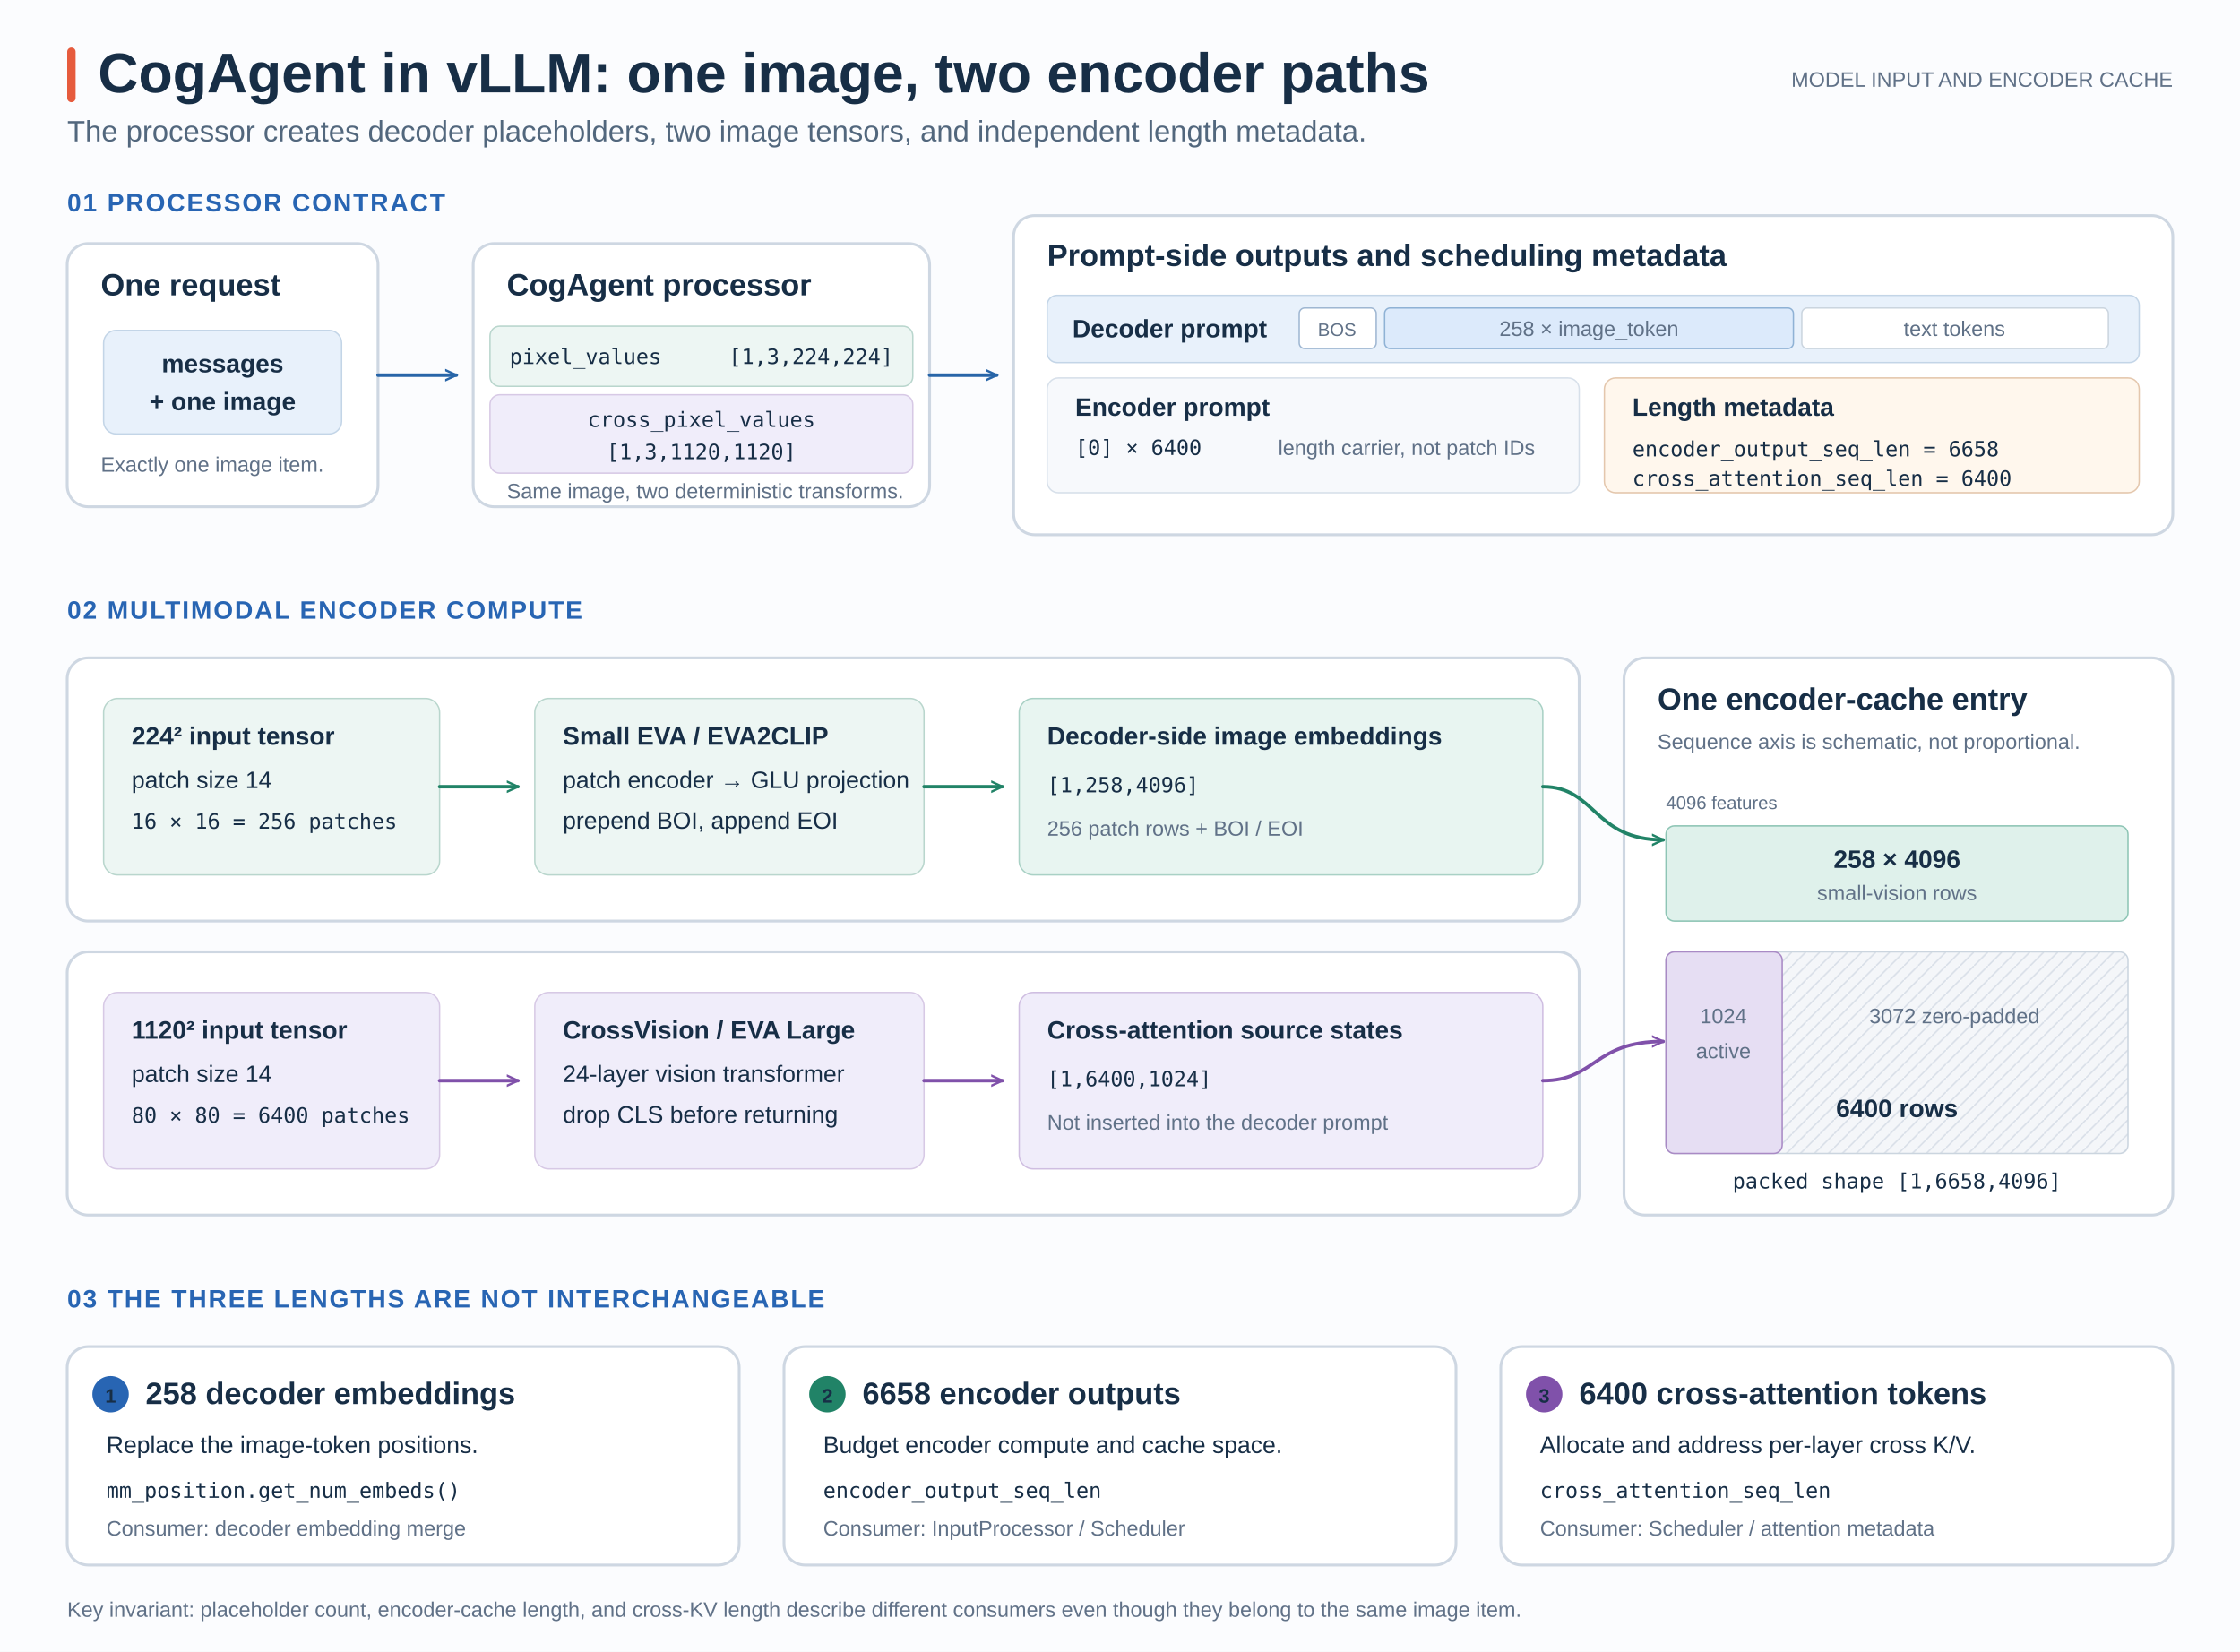
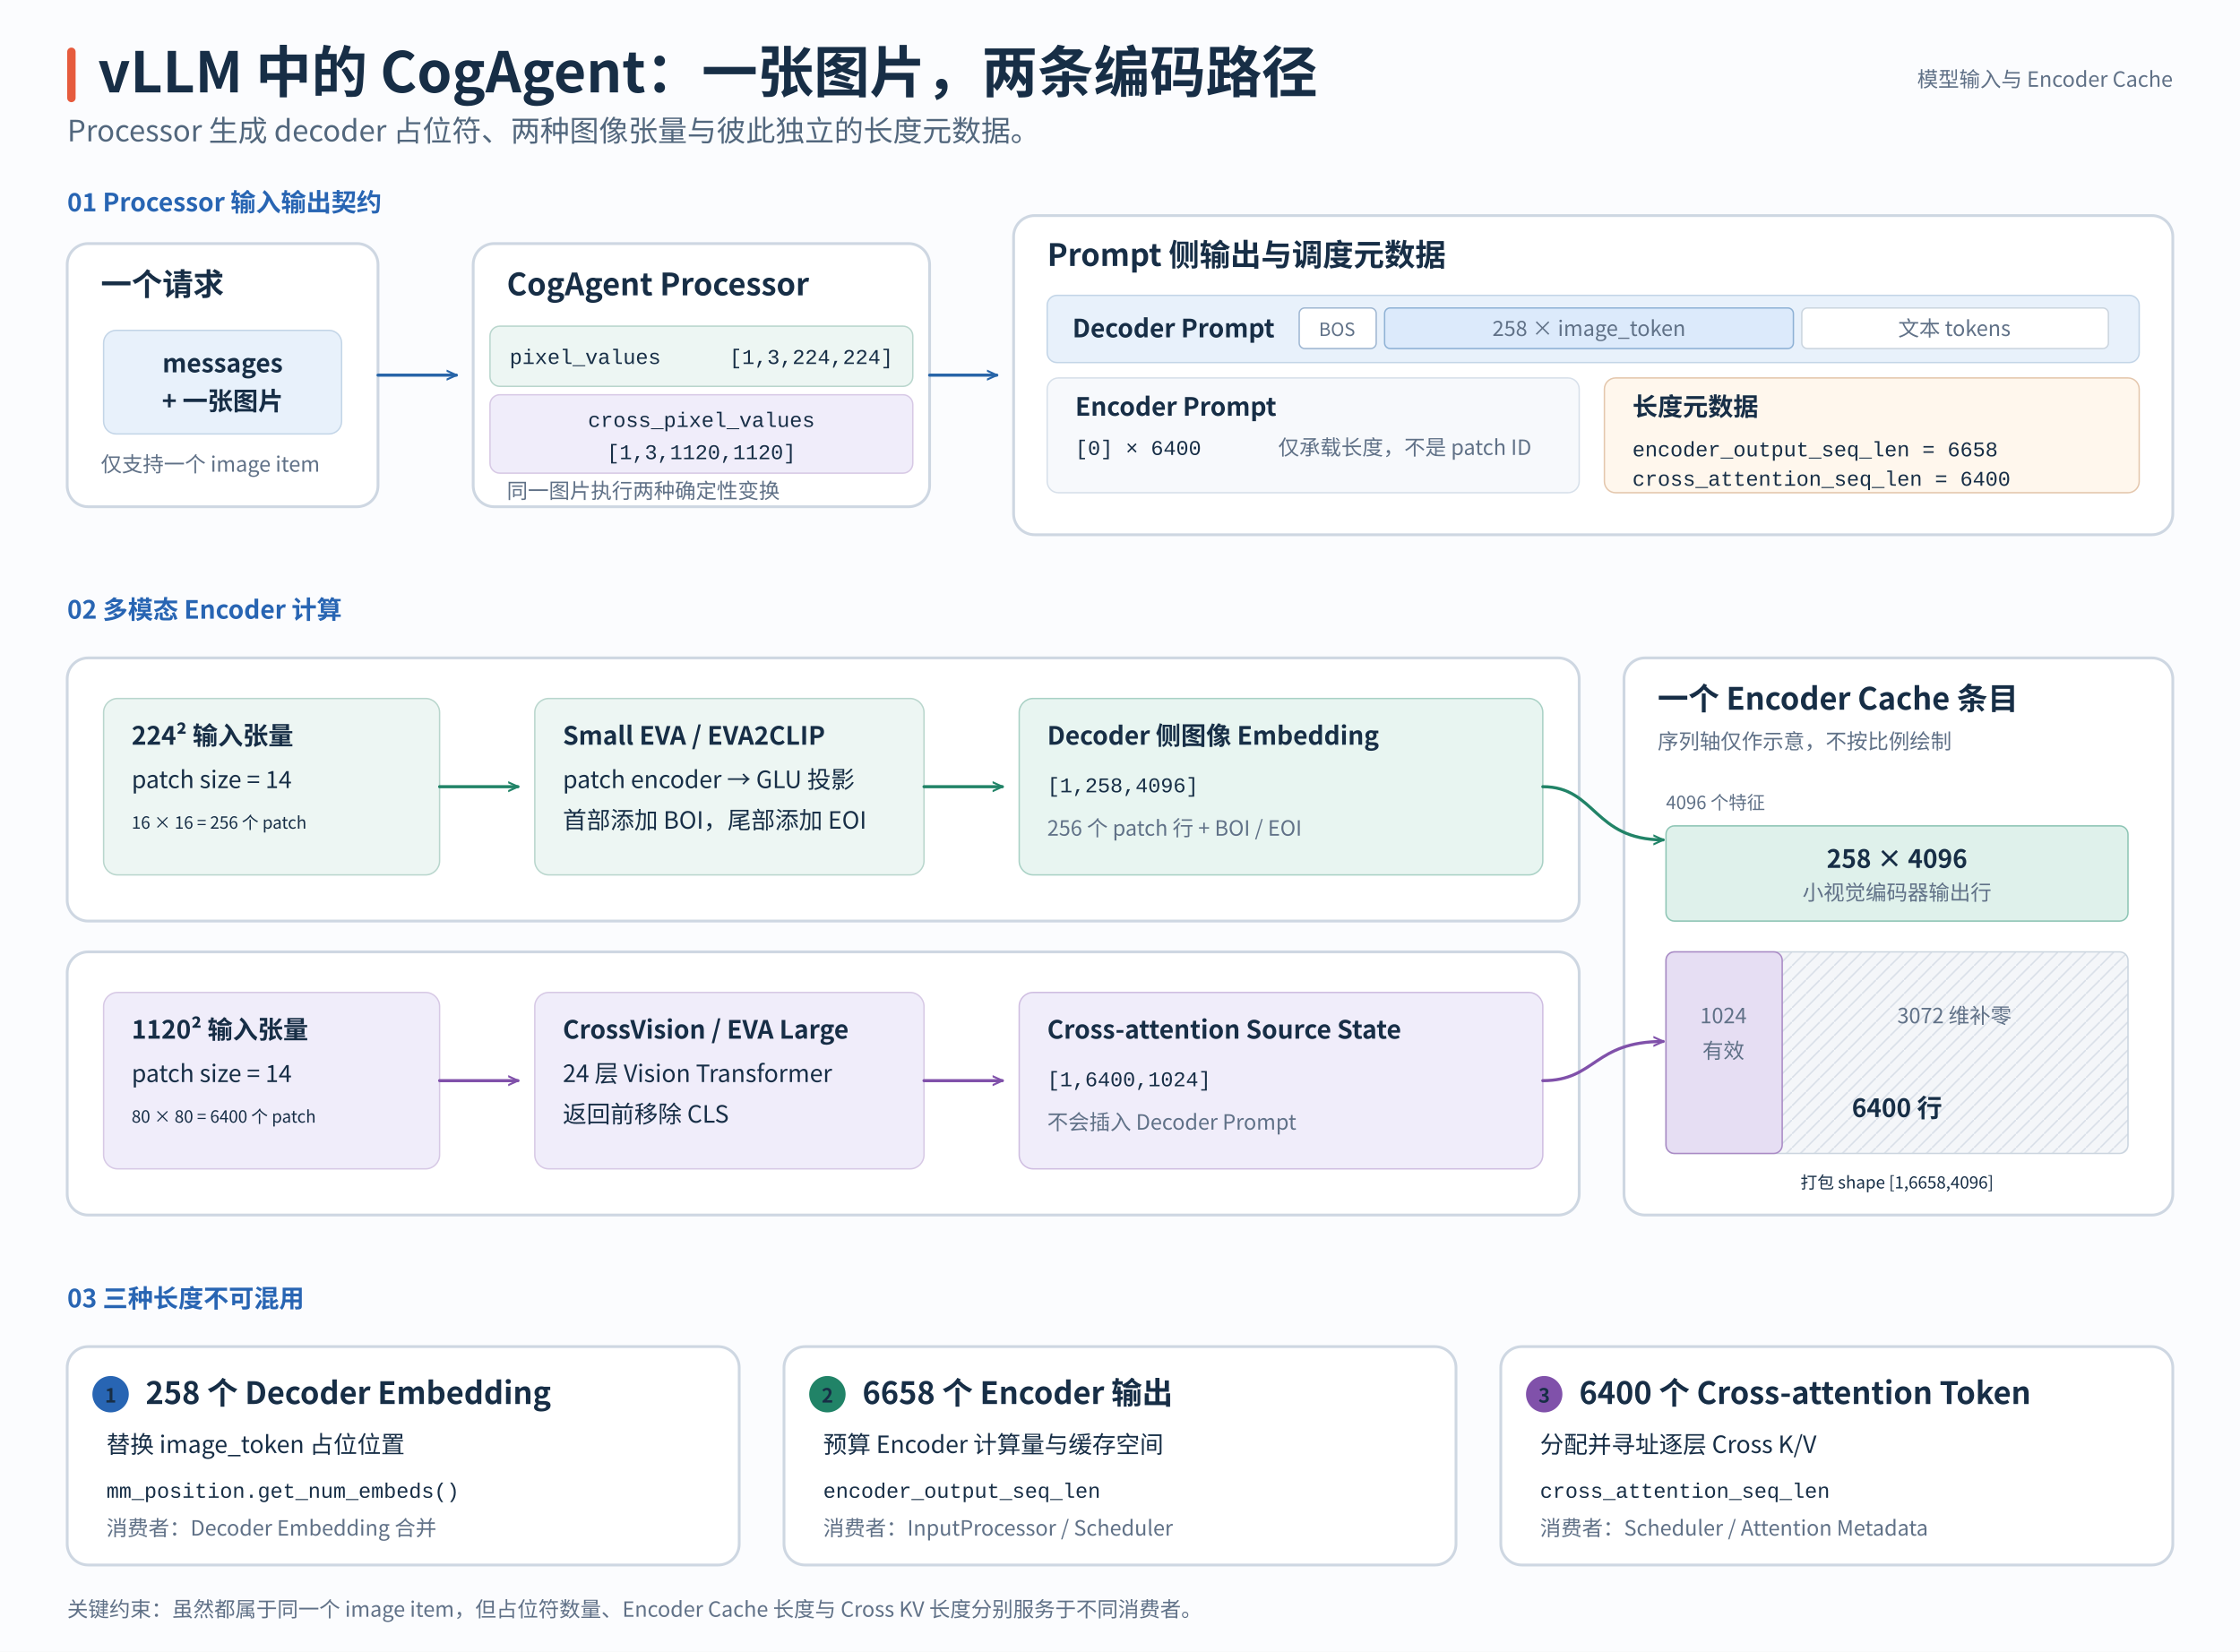
<svg xmlns="http://www.w3.org/2000/svg" width="1600" height="1180" viewBox="0 0 1600 1180" role="img" aria-labelledby="title desc">
  <defs>
-     <marker id="arrow-blue" markerUnits="userSpaceOnUse" markerWidth="9" markerHeight="9" refX="8" refY="4.5" orient="auto">
-       <path d="M0 0.8 L8 4.5 L0 8.2" fill="none" stroke="#2865a8" stroke-width="1.6" stroke-linecap="round" stroke-linejoin="round" />
+     <marker id="arrow-blue" markerUnits="userSpaceOnUse" markerWidth="8" markerHeight="8" refX="7" refY="4" orient="auto">
+       <path d="M0 0.8 L7 4 L0 7.2" fill="none" stroke="#2865a8" stroke-width="1.4" stroke-linecap="round" stroke-linejoin="round" />
    </marker>
-     <marker id="arrow-green" markerUnits="userSpaceOnUse" markerWidth="9" markerHeight="9" refX="8" refY="4.5" orient="auto">
-       <path d="M0 0.8 L8 4.5 L0 8.2" fill="none" stroke="#218367" stroke-width="1.6" stroke-linecap="round" stroke-linejoin="round" />
+     <marker id="arrow-green" markerUnits="userSpaceOnUse" markerWidth="8" markerHeight="8" refX="7" refY="4" orient="auto">
+       <path d="M0 0.8 L7 4 L0 7.2" fill="none" stroke="#218367" stroke-width="1.4" stroke-linecap="round" stroke-linejoin="round" />
    </marker>
-     <marker id="arrow-purple" markerUnits="userSpaceOnUse" markerWidth="9" markerHeight="9" refX="8" refY="4.5" orient="auto">
-       <path d="M0 0.8 L8 4.5 L0 8.2" fill="none" stroke="#8051aa" stroke-width="1.6" stroke-linecap="round" stroke-linejoin="round" />
+     <marker id="arrow-purple" markerUnits="userSpaceOnUse" markerWidth="8" markerHeight="8" refX="7" refY="4" orient="auto">
+       <path d="M0 0.8 L7 4 L0 7.2" fill="none" stroke="#8051aa" stroke-width="1.4" stroke-linecap="round" stroke-linejoin="round" />
    </marker>
    <pattern id="zero-pad" width="10" height="10" patternUnits="userSpaceOnUse">
      <rect width="10" height="10" fill="#f4f6f9" />
      <path d="M0 10 L10 0" stroke="#d7dee7" stroke-width="1" />
    </pattern>
  </defs>
  <style>
-     text{font-family:Arial,Helvetica,sans-serif;fill:#172e46}
+     @font-face{font-family:"LXGW WenKai GB Screen";src:url("../fonts/LXGWWenKaiGBScreen.ttf") format("truetype")}
+     text{font-family:"LXGW WenKai GB Screen","Noto Sans CJK SC","Microsoft YaHei",sans-serif;fill:#172e46}
    .title{font-size:40px;font-weight:700}.subtitle{font-size:21px;fill:#52677d}
-     .eyebrow{font-size:18px;font-weight:700;letter-spacing:1.2px;fill:#2865b3}
+     .eyebrow{font-size:18px;font-weight:700;letter-spacing:0;fill:#2865b3}
    .section{font-size:22px;font-weight:700}.label{font-size:18px;font-weight:700}
    .body{font-size:17px}.small{font-size:15px;fill:#607187}.tiny{font-size:13px;fill:#607187}
-     .mono{font-family:"DejaVu Sans Mono",monospace;font-size:15px}
+     .mono{font-family:"SFMono-Regular",Consolas,"Liberation Mono",monospace;font-size:15px}
    .card{fill:#fff;stroke:#ced7e2;stroke-width:2}
-     .flow-blue{fill:none;stroke:#2865a8;stroke-width:2.5;stroke-linecap:round;stroke-linejoin:round;marker-end:url(#arrow-blue)}
-     .flow-green{fill:none;stroke:#218367;stroke-width:2.5;stroke-linecap:round;stroke-linejoin:round;marker-end:url(#arrow-green)}
-     .flow-purple{fill:none;stroke:#8051aa;stroke-width:2.5;stroke-linecap:round;stroke-linejoin:round;marker-end:url(#arrow-purple)}
+     .flow-blue{fill:none;stroke:#2865a8;stroke-width:2.2;stroke-linecap:round;stroke-linejoin:round;marker-end:url(#arrow-blue)}
+     .flow-green{fill:none;stroke:#218367;stroke-width:2.2;stroke-linecap:round;stroke-linejoin:round;marker-end:url(#arrow-green)}
+     .flow-purple{fill:none;stroke:#8051aa;stroke-width:2.2;stroke-linecap:round;stroke-linejoin:round;marker-end:url(#arrow-purple)}
+     .mono{font-family:"SFMono-Regular",Consolas,"Liberation Mono","LXGW WenKai GB Screen",monospace}
+     .mixed{font-family:"LXGW WenKai GB Screen","Noto Sans CJK SC",sans-serif}
  </style>
  <rect width="1600" height="1180" fill="#fbfcfe" />
  <rect x="48" y="34" width="6" height="39" rx="3" fill="#e65b3d" />
-   <text x="70" y="66" class="title">CogAgent in vLLM: one image, two encoder paths</text>
-   <text x="48" y="101" class="subtitle">The processor creates decoder placeholders, two image tensors, and independent length metadata.</text>
-   <text x="1552" y="62" text-anchor="end" class="small">MODEL INPUT AND ENCODER CACHE</text>
-   <text x="48" y="151" class="eyebrow">01  PROCESSOR CONTRACT</text>
+   <text x="70" y="66" class="title">vLLM 中的 CogAgent：一张图片，两条编码路径</text>
+   <text x="48" y="101" class="subtitle">Processor 生成 decoder 占位符、两种图像张量与彼此独立的长度元数据。</text>
+   <text x="1552" y="62" text-anchor="end" class="small">模型输入与 Encoder Cache</text>
+   <text x="48" y="151" class="eyebrow">01  Processor 输入输出契约</text>
  <rect x="48" y="174" width="222" height="188" rx="15" class="card" />
-   <text x="72" y="211" class="section">One request</text>
+   <text x="72" y="211" class="section">一个请求</text>
  <rect x="74" y="236" width="170" height="74" rx="9" fill="#e8f1fb" stroke="#c3d5e7" />
  <text x="159" y="266" text-anchor="middle" class="label">messages</text>
-   <text x="159" y="293" text-anchor="middle" class="label">+ one image</text>
-   <text x="72" y="337" class="small">Exactly one image item.</text>
+   <text x="159" y="293" text-anchor="middle" class="label">+ 一张图片</text>
+   <text x="72" y="337" class="small">仅支持一个 image item</text>
  <path d="M270 268 H326" class="flow-blue" />
  <rect x="338" y="174" width="326" height="188" rx="15" class="card" />
-   <text x="362" y="211" class="section">CogAgent processor</text>
+   <text x="362" y="211" class="section">CogAgent Processor</text>
  <rect x="350" y="233" width="302" height="43" rx="7" fill="#edf6f3" stroke="#b9d6cd" />
  <text x="364" y="260" class="mono">pixel_values</text>
  <text x="638" y="260" text-anchor="end" class="mono">[1,3,224,224]</text>
  <rect x="350" y="282" width="302" height="56" rx="7" fill="#f0edfa" stroke="#d7c9e5" />
  <text x="501" y="305" text-anchor="middle" class="mono">cross_pixel_values</text>
  <text x="501" y="328" text-anchor="middle" class="mono">[1,3,1120,1120]</text>
-   <text x="362" y="356" class="small">Same image, two deterministic transforms.</text>
+   <text x="362" y="356" class="small">同一图片执行两种确定性变换</text>
  <path d="M664 268 H712" class="flow-blue" />
  <rect x="724" y="154" width="828" height="228" rx="15" class="card" />
-   <text x="748" y="190" class="section">Prompt-side outputs and scheduling metadata</text>
+   <text x="748" y="190" class="section">Prompt 侧输出与调度元数据</text>
  <rect x="748" y="211" width="780" height="48" rx="7" fill="#e8f1fb" stroke="#c3d5e7" />
-   <text x="766" y="241" class="label">Decoder prompt</text>
+   <text x="766" y="241" class="label">Decoder Prompt</text>
  <rect x="928" y="220" width="55" height="29" rx="4" fill="#fff" stroke="#9fb7d2" />
  <text x="955" y="240" text-anchor="middle" class="tiny">BOS</text>
  <rect x="989" y="220" width="292" height="29" rx="4" fill="#dceafb" stroke="#8fb2d5" />
  <text x="1135" y="240" text-anchor="middle" class="small">258 × image_token</text>
  <rect x="1287" y="220" width="219" height="29" rx="4" fill="#fff" stroke="#cbd5df" />
-   <text x="1396" y="240" text-anchor="middle" class="small">text tokens</text>
+   <text x="1396" y="240" text-anchor="middle" class="small">文本 tokens</text>
  <rect x="748" y="270" width="380" height="82" rx="8" fill="#f7f9fc" stroke="#d7e0ea" />
-   <text x="768" y="297" class="label">Encoder prompt</text>
+   <text x="768" y="297" class="label">Encoder Prompt</text>
  <text x="768" y="325" class="mono">[0] × 6400</text>
-   <text x="913" y="325" class="small">length carrier, not patch IDs</text>
+   <text x="913" y="325" class="small">仅承载长度，不是 patch ID</text>
  <rect x="1146" y="270" width="382" height="82" rx="8" fill="#fff7ed" stroke="#e4c7ad" />
-   <text x="1166" y="297" class="label">Length metadata</text>
+   <text x="1166" y="297" class="label">长度元数据</text>
  <text x="1166" y="326" class="mono">encoder_output_seq_len = 6658</text>
  <text x="1166" y="347" class="mono">cross_attention_seq_len = 6400</text>
-   <text x="48" y="442" class="eyebrow">02  MULTIMODAL ENCODER COMPUTE</text>
+   <text x="48" y="442" class="eyebrow">02  多模态 Encoder 计算</text>
  <rect x="48" y="470" width="1080" height="188" rx="15" class="card" />
  <rect x="74" y="499" width="240" height="126" rx="10" fill="#edf6f3" stroke="#b9d6cd" />
-   <text x="94" y="532" class="label">224² input tensor</text>
-   <text x="94" y="563" class="body">patch size 14</text>
-   <text x="94" y="592" class="mono">16 × 16 = 256 patches</text>
+   <text x="94" y="532" class="label">224² 输入张量</text>
+   <text x="94" y="563" class="body">patch size = 14</text>
+   <text x="94" y="592" class="mixed">16 × 16 = 256 个 patch</text>
  <path d="M314 562 H370" class="flow-green" />
  <rect x="382" y="499" width="278" height="126" rx="10" fill="#edf6f3" stroke="#b9d6cd" />
  <text x="402" y="532" class="label">Small EVA / EVA2CLIP</text>
-   <text x="402" y="563" class="body">patch encoder → GLU projection</text>
-   <text x="402" y="592" class="body">prepend BOI, append EOI</text>
+   <text x="402" y="563" class="body">patch encoder → GLU 投影</text>
+   <text x="402" y="592" class="body">首部添加 BOI，尾部添加 EOI</text>
  <path d="M660 562 H716" class="flow-green" />
  <rect x="728" y="499" width="374" height="126" rx="10" fill="#e8f5f1" stroke="#a9d1c5" />
-   <text x="748" y="532" class="label">Decoder-side image embeddings</text>
+   <text x="748" y="532" class="label">Decoder 侧图像 Embedding</text>
  <text x="748" y="566" class="mono">[1,258,4096]</text>
-   <text x="748" y="597" class="small">256 patch rows + BOI / EOI</text>
+   <text x="748" y="597" class="small">256 个 patch 行 + BOI / EOI</text>
  <rect x="48" y="680" width="1080" height="188" rx="15" class="card" />
  <rect x="74" y="709" width="240" height="126" rx="10" fill="#f0edfa" stroke="#d7c9e5" />
-   <text x="94" y="742" class="label">1120² input tensor</text>
-   <text x="94" y="773" class="body">patch size 14</text>
-   <text x="94" y="802" class="mono">80 × 80 = 6400 patches</text>
+   <text x="94" y="742" class="label">1120² 输入张量</text>
+   <text x="94" y="773" class="body">patch size = 14</text>
+   <text x="94" y="802" class="mixed">80 × 80 = 6400 个 patch</text>
  <path d="M314 772 H370" class="flow-purple" />
  <rect x="382" y="709" width="278" height="126" rx="10" fill="#f0edfa" stroke="#d7c9e5" />
  <text x="402" y="742" class="label">CrossVision / EVA Large</text>
-   <text x="402" y="773" class="body">24-layer vision transformer</text>
-   <text x="402" y="802" class="body">drop CLS before returning</text>
+   <text x="402" y="773" class="body">24 层 Vision Transformer</text>
+   <text x="402" y="802" class="body">返回前移除 CLS</text>
  <path d="M660 772 H716" class="flow-purple" />
  <rect x="728" y="709" width="374" height="126" rx="10" fill="#f0edfa" stroke="#cfbee1" />
-   <text x="748" y="742" class="label">Cross-attention source states</text>
+   <text x="748" y="742" class="label">Cross-attention Source State</text>
  <text x="748" y="776" class="mono">[1,6400,1024]</text>
-   <text x="748" y="807" class="small">Not inserted into the decoder prompt</text>
+   <text x="748" y="807" class="small">不会插入 Decoder Prompt</text>
  <rect x="1160" y="470" width="392" height="398" rx="15" class="card" />
-   <text x="1184" y="507" class="section">One encoder-cache entry</text>
-   <text x="1184" y="535" class="small">Sequence axis is schematic, not proportional.</text>
+   <text x="1184" y="507" class="section">一个 Encoder Cache 条目</text>
+   <text x="1184" y="535" class="small">序列轴仅作示意，不按比例绘制</text>
  <path d="M1102 562 C1140 562 1138 600 1188 600" class="flow-green" />
  <path d="M1102 772 C1140 772 1138 744 1188 744" class="flow-purple" />
-   <text x="1190" y="578" class="tiny">4096 features</text>
+   <text x="1190" y="578" class="tiny">4096 个特征</text>
  <rect x="1190" y="590" width="330" height="68" rx="6" fill="#dff1eb" stroke="#8ec5b5" />
  <text x="1355" y="620" text-anchor="middle" class="label">258 × 4096</text>
-   <text x="1355" y="643" text-anchor="middle" class="small">small-vision rows</text>
+   <text x="1355" y="643" text-anchor="middle" class="small">小视觉编码器输出行</text>
  <rect x="1190" y="680" width="330" height="144" rx="6" fill="url(#zero-pad)" stroke="#cbd5df" />
  <rect x="1190" y="680" width="83" height="144" rx="6" fill="#e6def3" stroke="#a98ac5" />
  <text x="1231" y="731" text-anchor="middle" class="small">1024</text>
-   <text x="1231" y="756" text-anchor="middle" class="small">active</text>
-   <text x="1396" y="731" text-anchor="middle" class="small">3072 zero-padded</text>
-   <text x="1355" y="798" text-anchor="middle" class="label">6400 rows</text>
-   <text x="1355" y="849" text-anchor="middle" class="mono">packed shape [1,6658,4096]</text>
-   <text x="48" y="934" class="eyebrow">03  THE THREE LENGTHS ARE NOT INTERCHANGEABLE</text>
+   <text x="1231" y="756" text-anchor="middle" class="small">有效</text>
+   <text x="1396" y="731" text-anchor="middle" class="small">3072 维补零</text>
+   <text x="1355" y="798" text-anchor="middle" class="label">6400 行</text>
+   <text x="1355" y="849" text-anchor="middle" class="mixed">打包 shape [1,6658,4096]</text>
+   <text x="48" y="934" class="eyebrow">03  三种长度不可混用</text>
  <rect x="48" y="962" width="480" height="156" rx="15" class="card" />
  <circle cx="79" cy="996" r="13" fill="#2865b3" />
  <text x="79" y="1002" text-anchor="middle" font-size="14" font-weight="700" fill="#fff">1</text>
-   <text x="104" y="1003" class="section">258 decoder embeddings</text>
-   <text x="76" y="1038" class="body">Replace the image-token positions.</text>
+   <text x="104" y="1003" class="section">258 个 Decoder Embedding</text>
+   <text x="76" y="1038" class="body">替换 image_token 占位位置</text>
  <text x="76" y="1070" class="mono">mm_position.get_num_embeds()</text>
-   <text x="76" y="1097" class="small">Consumer: decoder embedding merge</text>
+   <text x="76" y="1097" class="small">消费者：Decoder Embedding 合并</text>
  <rect x="560" y="962" width="480" height="156" rx="15" class="card" />
  <circle cx="591" cy="996" r="13" fill="#218367" />
  <text x="591" y="1002" text-anchor="middle" font-size="14" font-weight="700" fill="#fff">2</text>
-   <text x="616" y="1003" class="section">6658 encoder outputs</text>
-   <text x="588" y="1038" class="body">Budget encoder compute and cache space.</text>
+   <text x="616" y="1003" class="section">6658 个 Encoder 输出</text>
+   <text x="588" y="1038" class="body">预算 Encoder 计算量与缓存空间</text>
  <text x="588" y="1070" class="mono">encoder_output_seq_len</text>
-   <text x="588" y="1097" class="small">Consumer: InputProcessor / Scheduler</text>
+   <text x="588" y="1097" class="small">消费者：InputProcessor / Scheduler</text>
  <rect x="1072" y="962" width="480" height="156" rx="15" class="card" />
  <circle cx="1103" cy="996" r="13" fill="#8051aa" />
  <text x="1103" y="1002" text-anchor="middle" font-size="14" font-weight="700" fill="#fff">3</text>
-   <text x="1128" y="1003" class="section">6400 cross-attention tokens</text>
-   <text x="1100" y="1038" class="body">Allocate and address per-layer cross K/V.</text>
+   <text x="1128" y="1003" class="section">6400 个 Cross-attention Token</text>
+   <text x="1100" y="1038" class="body">分配并寻址逐层 Cross K/V</text>
  <text x="1100" y="1070" class="mono">cross_attention_seq_len</text>
-   <text x="1100" y="1097" class="small">Consumer: Scheduler / attention metadata</text>
-   <text x="48" y="1155" class="small">Key invariant: placeholder count, encoder-cache length, and cross-KV length describe different consumers even though they belong to the same image item.</text>
+   <text x="1100" y="1097" class="small">消费者：Scheduler / Attention Metadata</text>
+   <text x="48" y="1155" class="small">关键约束：虽然都属于同一个 image item，但占位符数量、Encoder Cache 长度与 Cross KV 长度分别服务于不同消费者。</text>
</svg>
